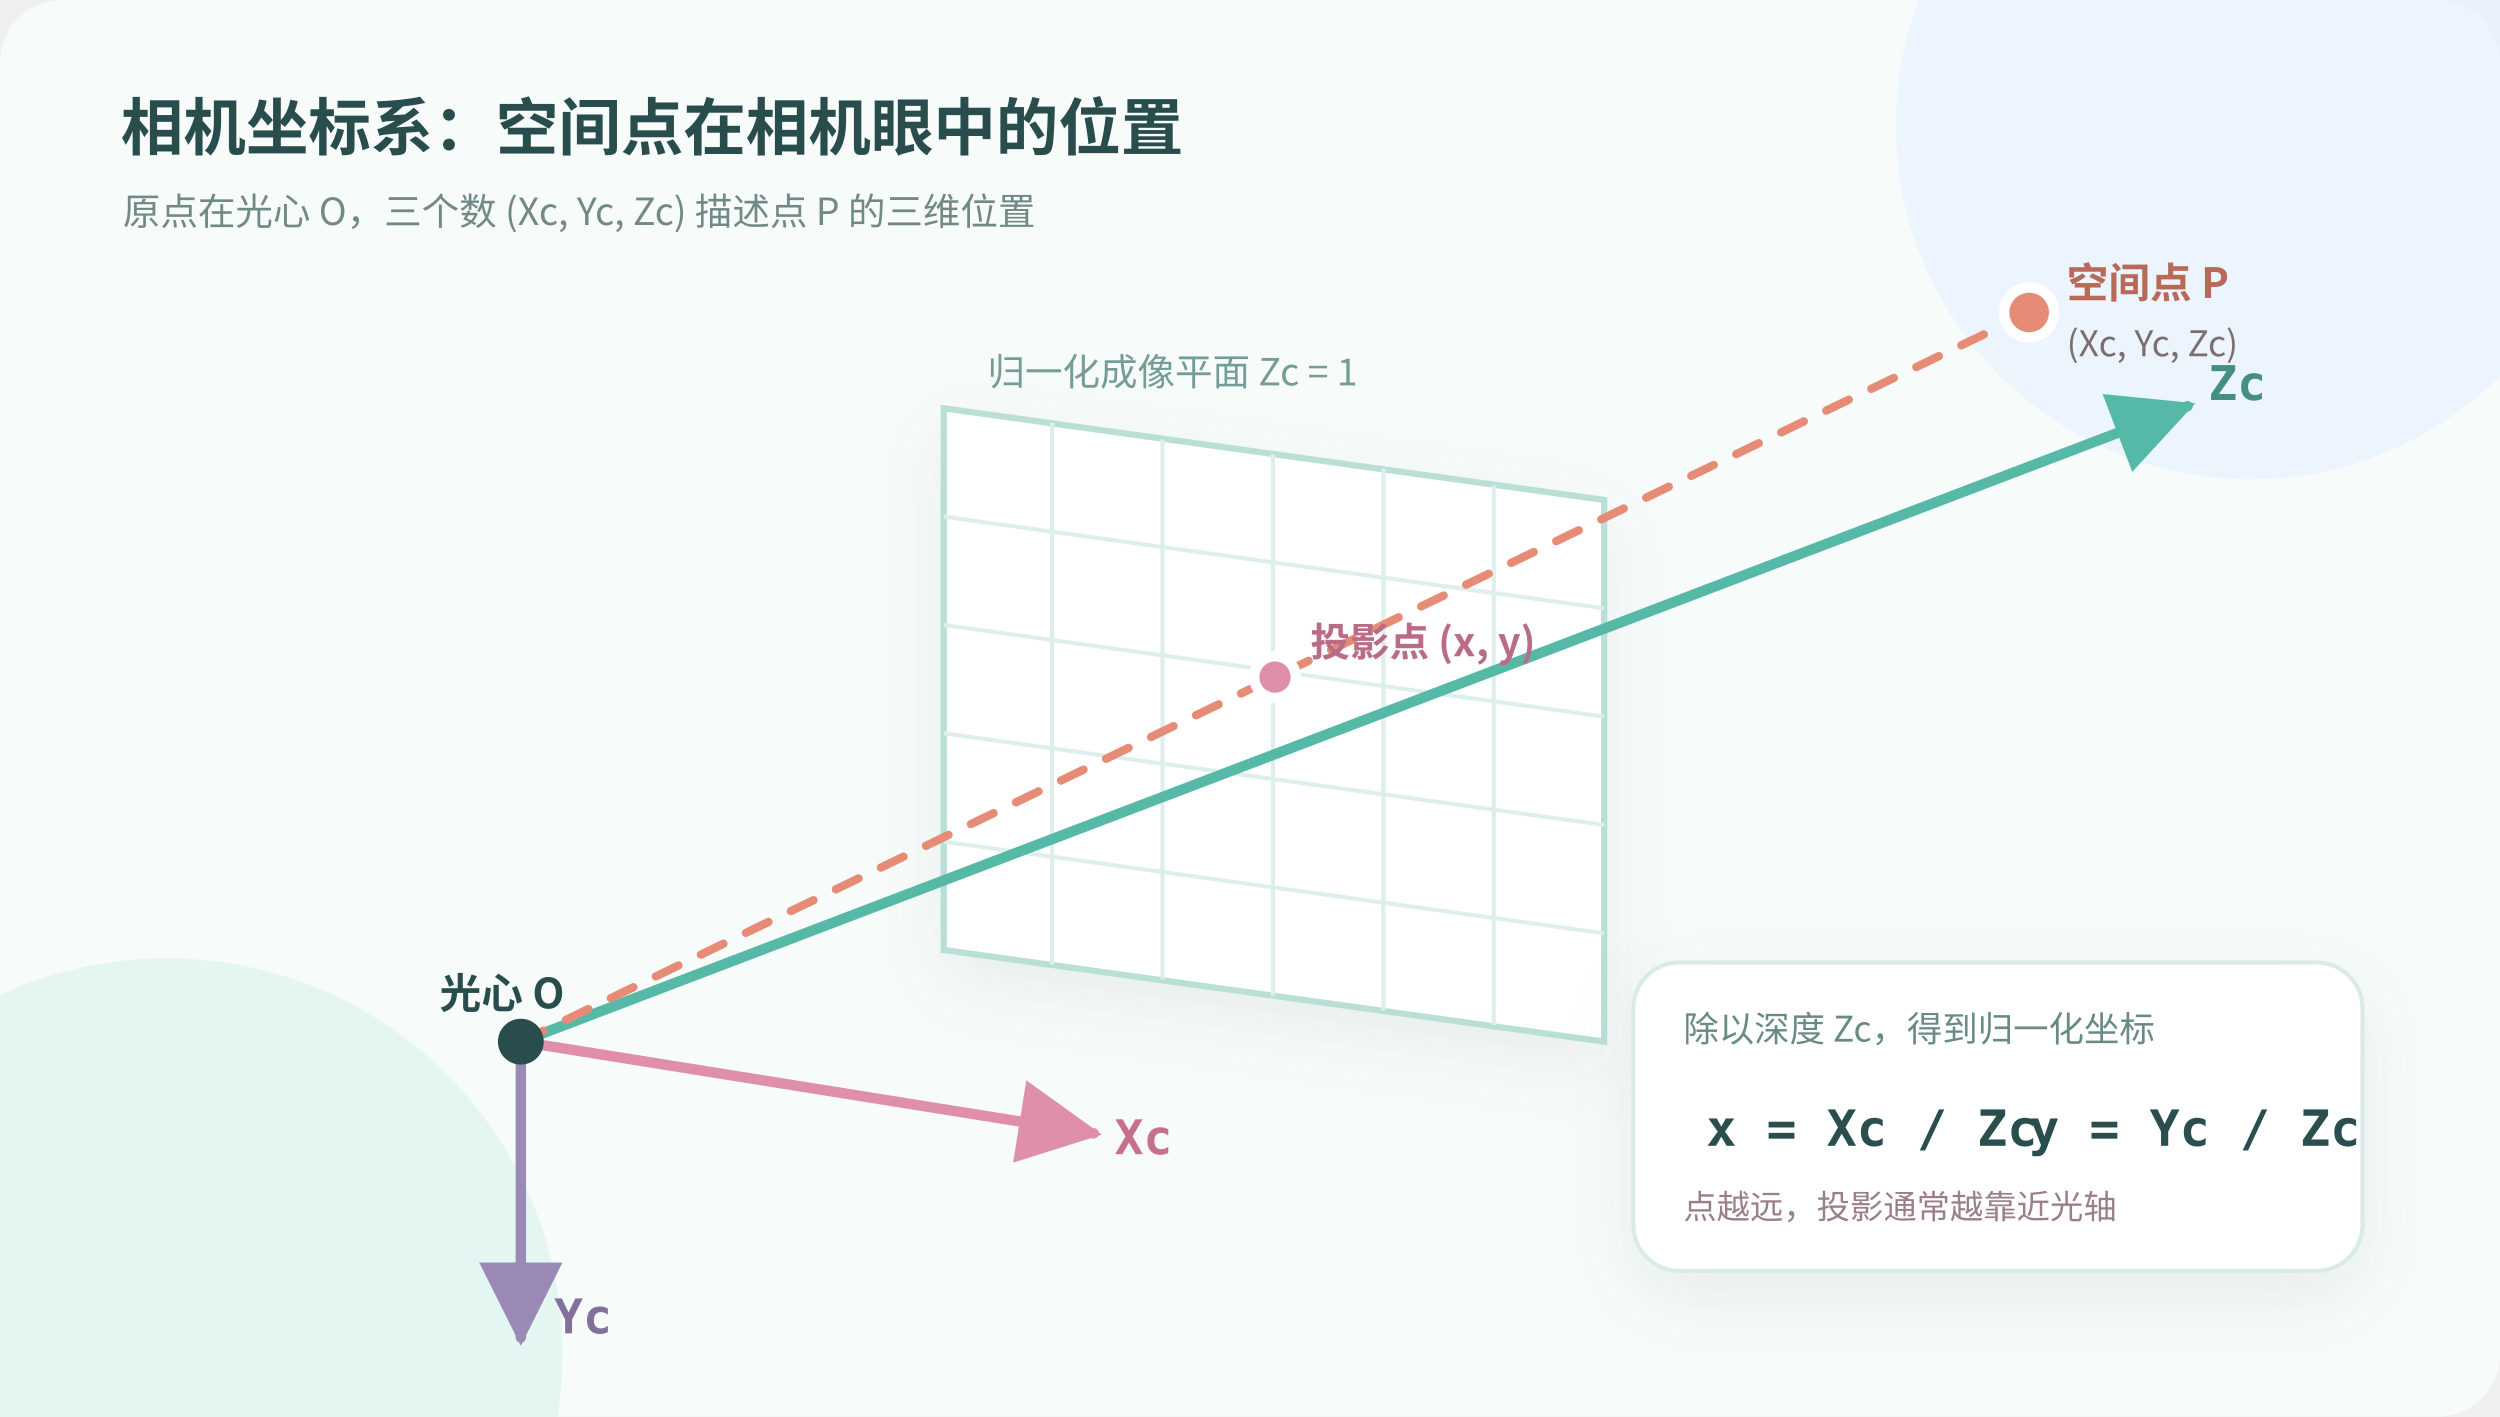
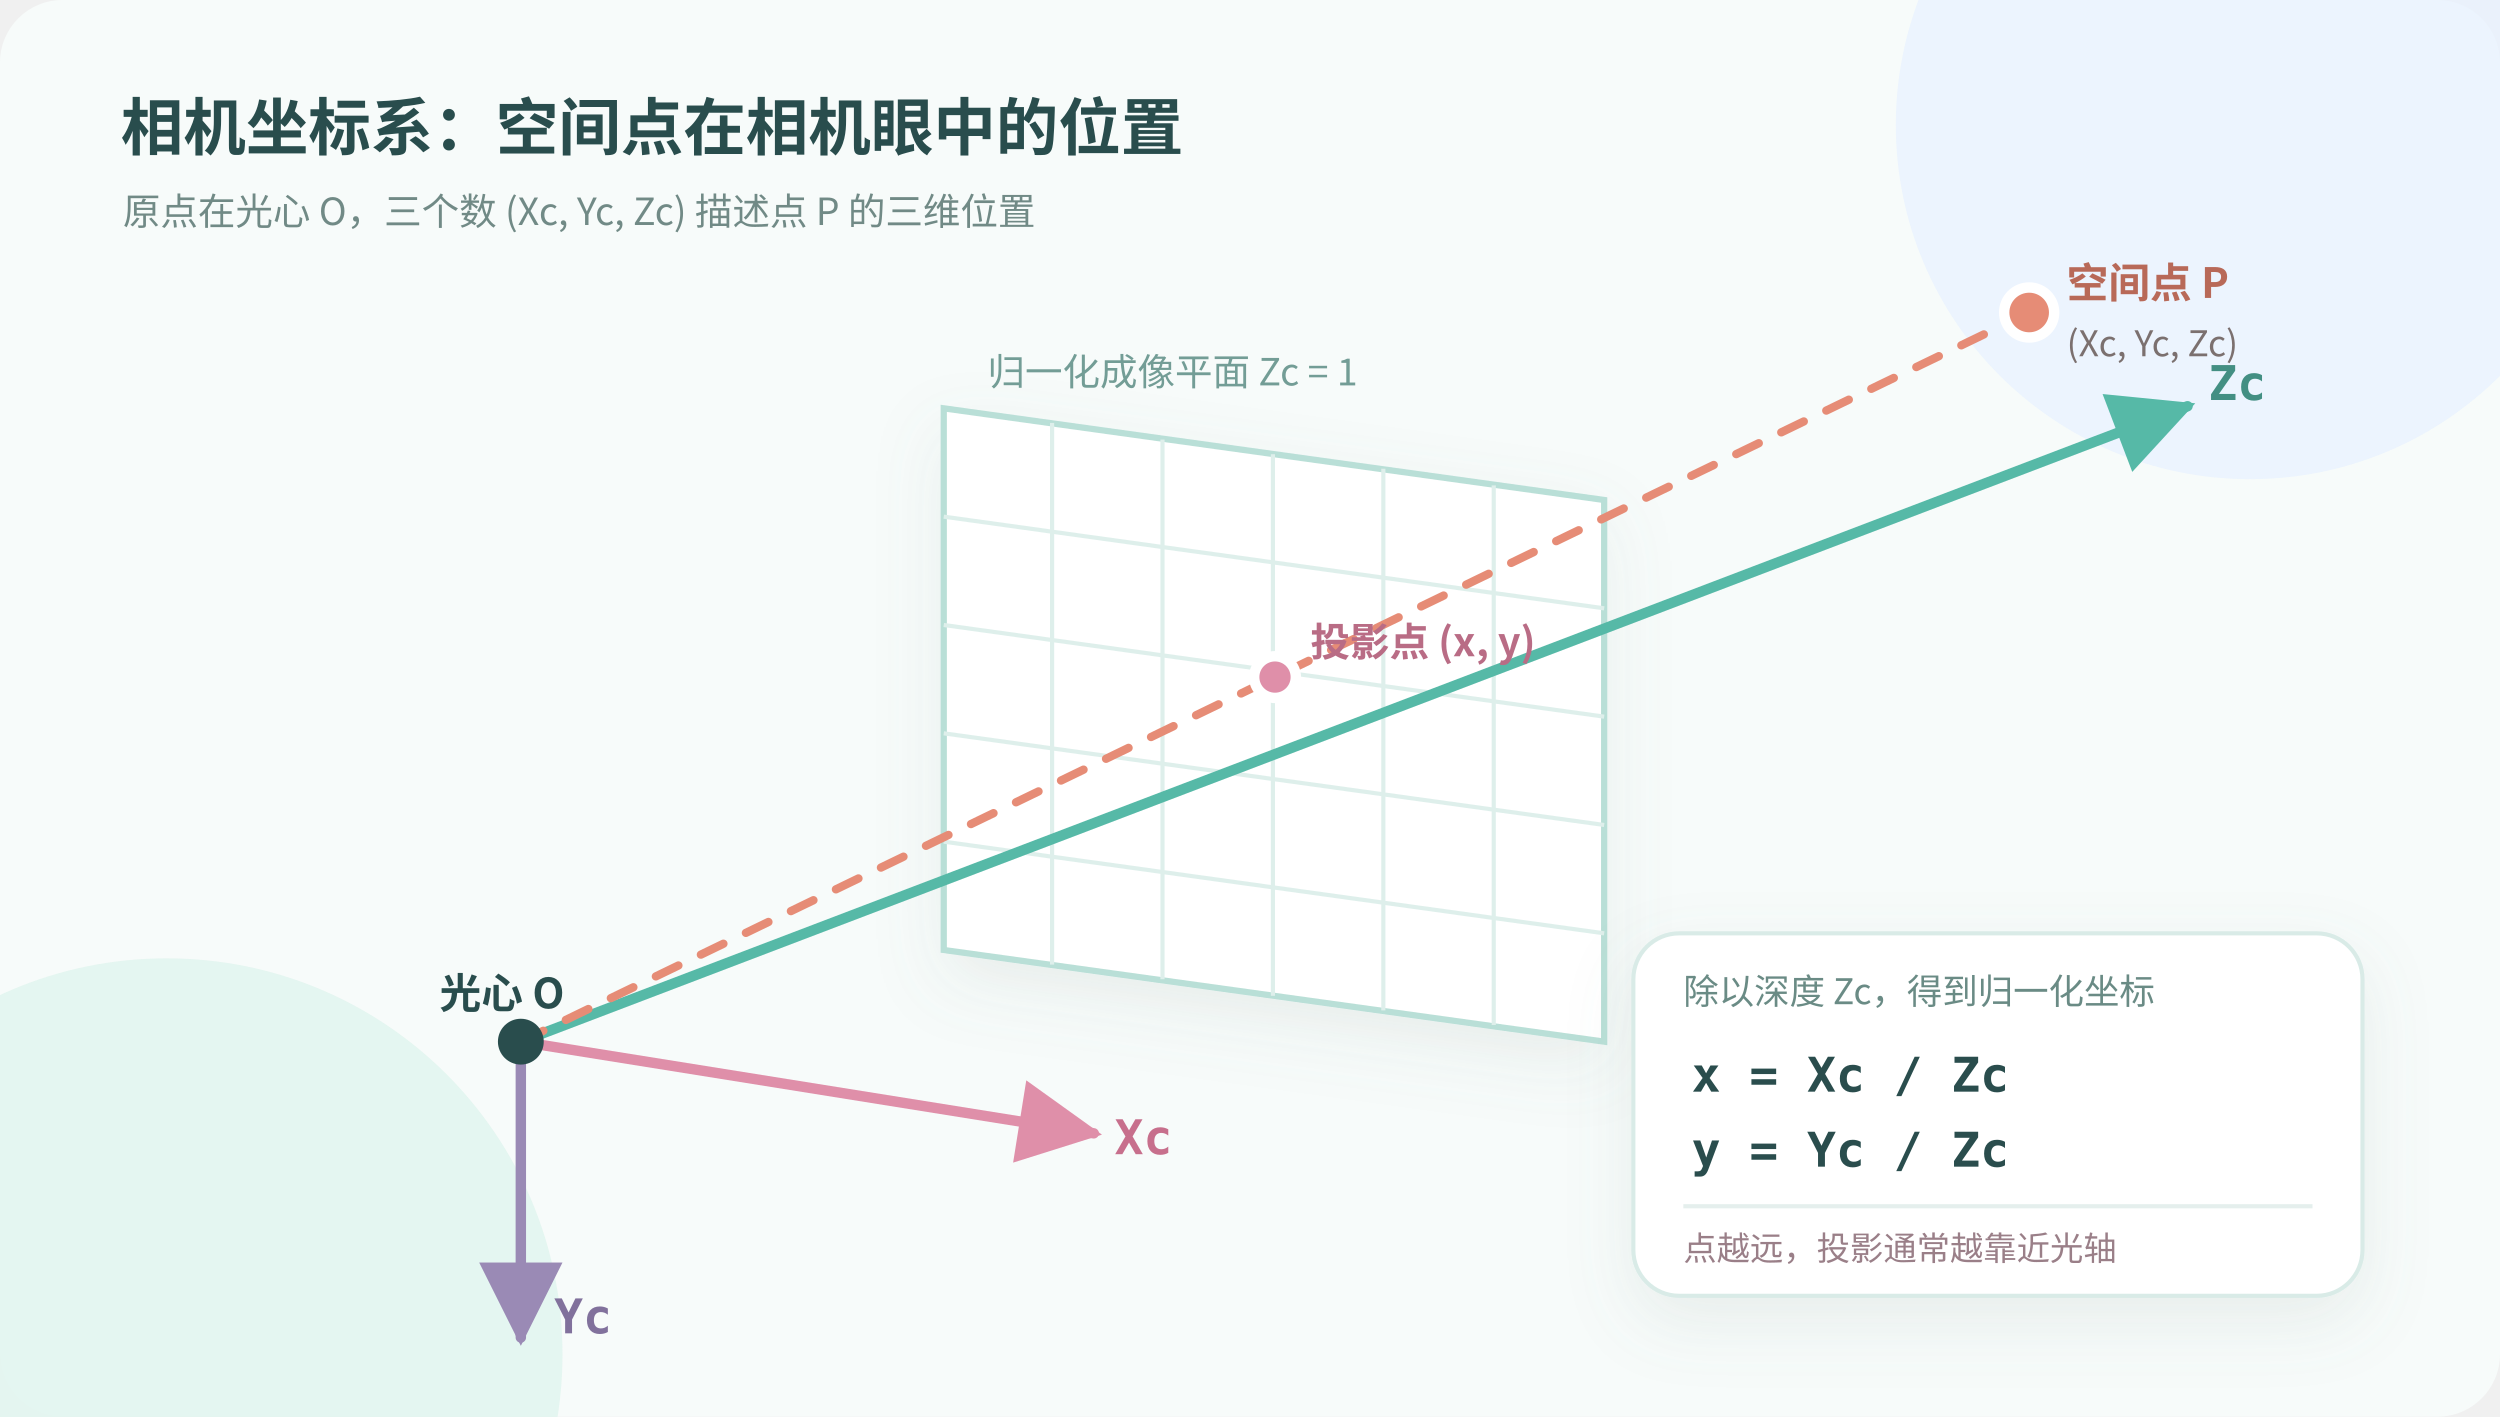
<svg xmlns="http://www.w3.org/2000/svg" viewBox="0 0 1200 680" role="img" aria-labelledby="title desc">
  <defs>
    <marker id="arrow-mint" viewBox="0 0 10 10" refX="9" refY="5" markerWidth="8" markerHeight="8" orient="auto-start-reverse">
      <path d="M0 0 10 5 0 10Z" fill="#56b9a7" />
    </marker>
    <marker id="arrow-rose" viewBox="0 0 10 10" refX="9" refY="5" markerWidth="8" markerHeight="8" orient="auto-start-reverse">
      <path d="M0 0 10 5 0 10Z" fill="#df8fa9" />
    </marker>
    <marker id="arrow-lilac" viewBox="0 0 10 10" refX="9" refY="5" markerWidth="8" markerHeight="8" orient="auto-start-reverse">
      <path d="M0 0 10 5 0 10Z" fill="#9a8ab5" />
    </marker>
    <filter id="shadow" x="-20%" y="-20%" width="140%" height="150%">
      <feDropShadow dx="0" dy="12" stdDeviation="16" flood-color="#6f948d" flood-opacity=".12" />
    </filter>
  </defs>
  <rect width="1200" height="680" rx="30" fill="#f7fbfa" />
  <circle cx="1080" cy="60" r="170" fill="#e7f1ff" opacity=".72" />
  <circle cx="80" cy="650" r="190" fill="#e2f5ef" opacity=".9" />
  <g font-family="'Noto Sans CJK SC','Microsoft YaHei',sans-serif">
    <text x="58" y="72" fill="#294d4d" font-size="30" font-weight="700">相机坐标系：空间点在相机眼中的位置</text>
    <text x="59" y="108" fill="#718a86" font-size="18">原点在光心 O，三个数 (Xc, Yc, Zc) 描述点 P 的三维位置</text>
  </g>
  <g opacity=".94">
    <path d="M453 196 770 240 770 500 453 456Z" fill="#ffffff" stroke="#b5ddd4" stroke-width="3" filter="url(#shadow)" />
    <path d="M505 203v260M558 211v259M611 218v260M664 225v260M717 233v259M453 248l317 44M453 300l317 44M453 352l317 44M453 404l317 44" fill="none" stroke="#dceeea" stroke-width="2" />
    <text x="474" y="185" fill="#6a978f" font-family="'Noto Sans CJK SC','Microsoft YaHei',sans-serif" font-size="18">归一化成像平面 Zc = 1</text>
  </g>
  <g fill="none" stroke-linecap="round">
    <path d="M250 500 1050 195" stroke="#56b9a7" stroke-width="5" marker-end="url(#arrow-mint)" />
    <path d="M250 500 525 544" stroke="#df8fa9" stroke-width="5" marker-end="url(#arrow-rose)" />
    <path d="M250 500 250 642" stroke="#9a8ab5" stroke-width="5" marker-end="url(#arrow-lilac)" />
    <path d="M250 500 974 150" stroke="#e68c76" stroke-width="4" stroke-dasharray="12 12" />
  </g>
  <g font-family="ui-monospace,SFMono-Regular,Consolas,monospace" font-size="23" font-weight="700">
    <text x="1060" y="192" fill="#438f83">Zc</text>
    <text x="535" y="554" fill="#c76f8c">Xc</text>
    <text x="266" y="640" fill="#81719c">Yc</text>
  </g>
  <g>
    <circle cx="250" cy="500" r="11" fill="#294d4d" />
    <circle cx="612" cy="325" r="10" fill="#df8fa9" stroke="#ffffff" stroke-width="5" />
    <circle cx="974" cy="150" r="12" fill="#e68c76" stroke="#ffffff" stroke-width="5" />
    <g font-family="'Noto Sans CJK SC','Microsoft YaHei',sans-serif">
      <text x="211" y="484" fill="#294d4d" font-size="20" font-weight="700">光心 O</text>
      <text x="629" y="315" fill="#b96c85" font-size="19" font-weight="700">投影点 (x, y)</text>
      <text x="992" y="143" fill="#b86958" font-size="20" font-weight="700">空间点 P</text>
      <text x="992" y="171" fill="#7b706f" font-size="17">(Xc, Yc, Zc)</text>
    </g>
  </g>
-   <g transform="translate(784 462)" filter="url(#shadow)">
-     <rect width="350" height="148" rx="22" fill="#ffffff" stroke="#d9ebe7" stroke-width="2" />
-     <text x="24" y="38" fill="#6a8b85" font-family="'Noto Sans CJK SC','Microsoft YaHei',sans-serif" font-size="17">除以深度 Zc，得到归一化坐标</text>
-     <g fill="#294d4d" font-family="ui-monospace,SFMono-Regular,Consolas,monospace" font-size="24" font-weight="700">
-       <text x="35" y="88">x = Xc / Zc</text>
-       <text x="190" y="88">y = Yc / Zc</text>
+   <g transform="translate(784 448)" filter="url(#shadow)">
+     <rect width="350" height="174" rx="22" fill="#ffffff" stroke="#d9ebe7" stroke-width="2" />
+     <text x="24" y="34" fill="#6a8b85" font-family="'Noto Sans CJK SC','Microsoft YaHei',sans-serif" font-size="17">除以深度 Zc，得到归一化坐标</text>
+     <g fill="#294d4d" font-family="ui-monospace,SFMono-Regular,Consolas,monospace" font-size="23" font-weight="700">
+       <text x="28" y="76">x = Xc / Zc</text>
+       <text x="28" y="112">y = Yc / Zc</text>
    </g>
-     <text x="24" y="123" fill="#9a7f88" font-family="'Noto Sans CJK SC','Microsoft YaHei',sans-serif" font-size="16">点越远，投影通常越靠近光轴</text>
+     <line x1="24" y1="131" x2="326" y2="131" stroke="#e5efed" stroke-width="2" />
+     <text x="24" y="157" fill="#9a7f88" font-family="'Noto Sans CJK SC','Microsoft YaHei',sans-serif" font-size="16">点越远，投影通常越靠近光轴</text>
  </g>
</svg>
